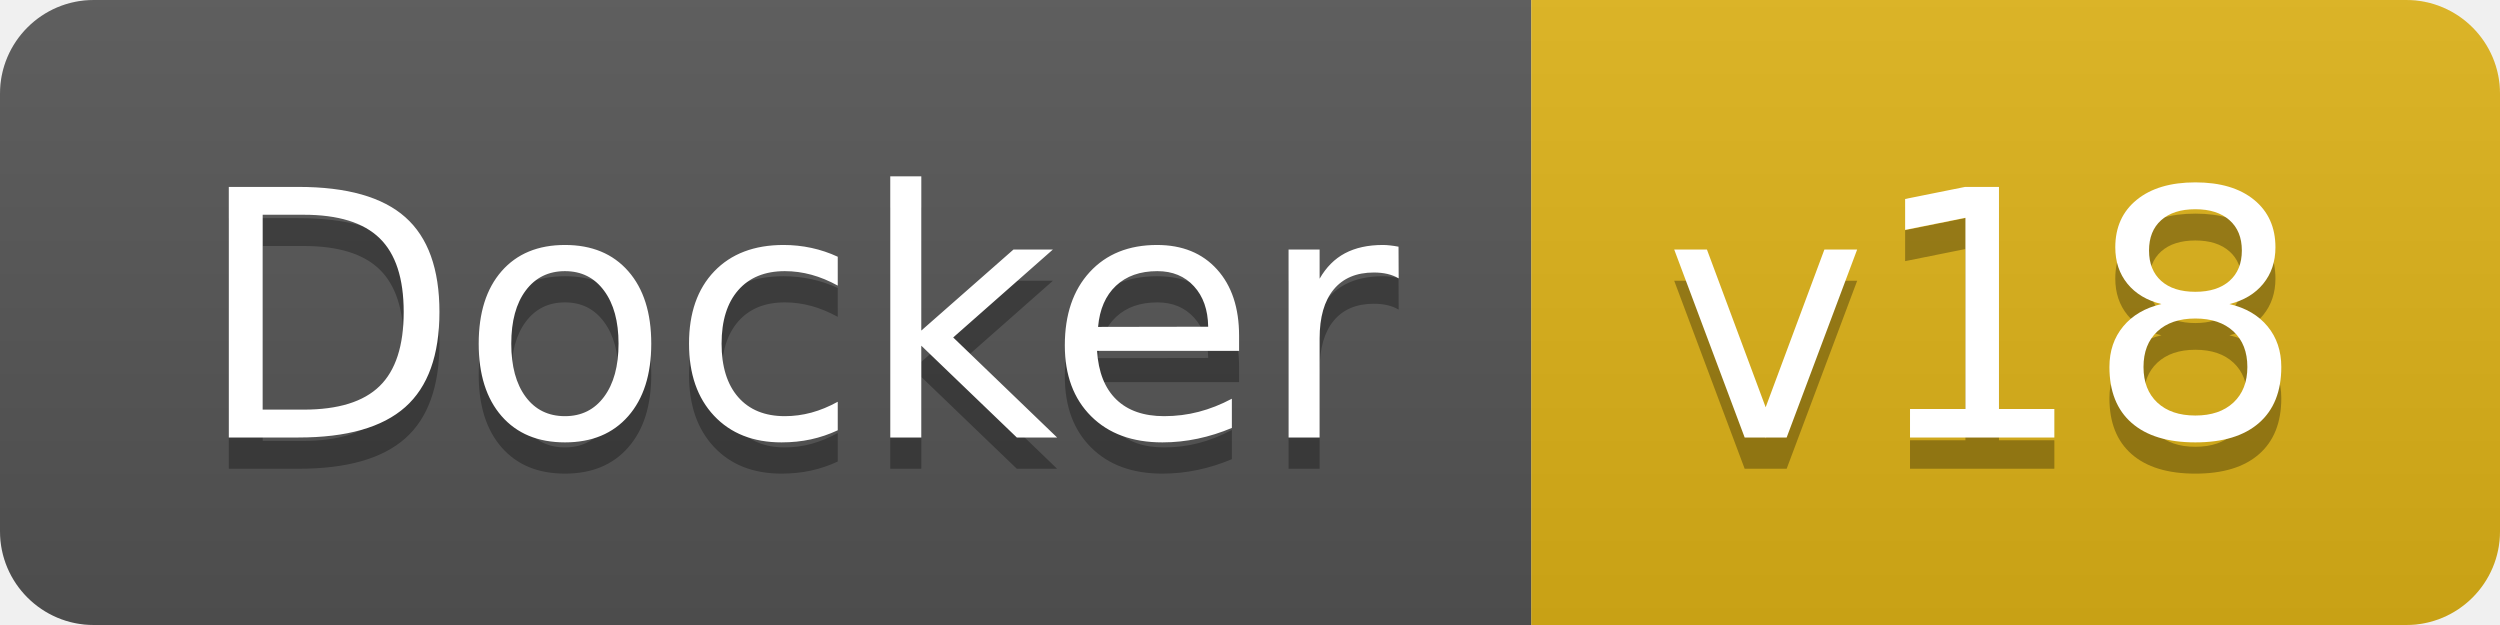
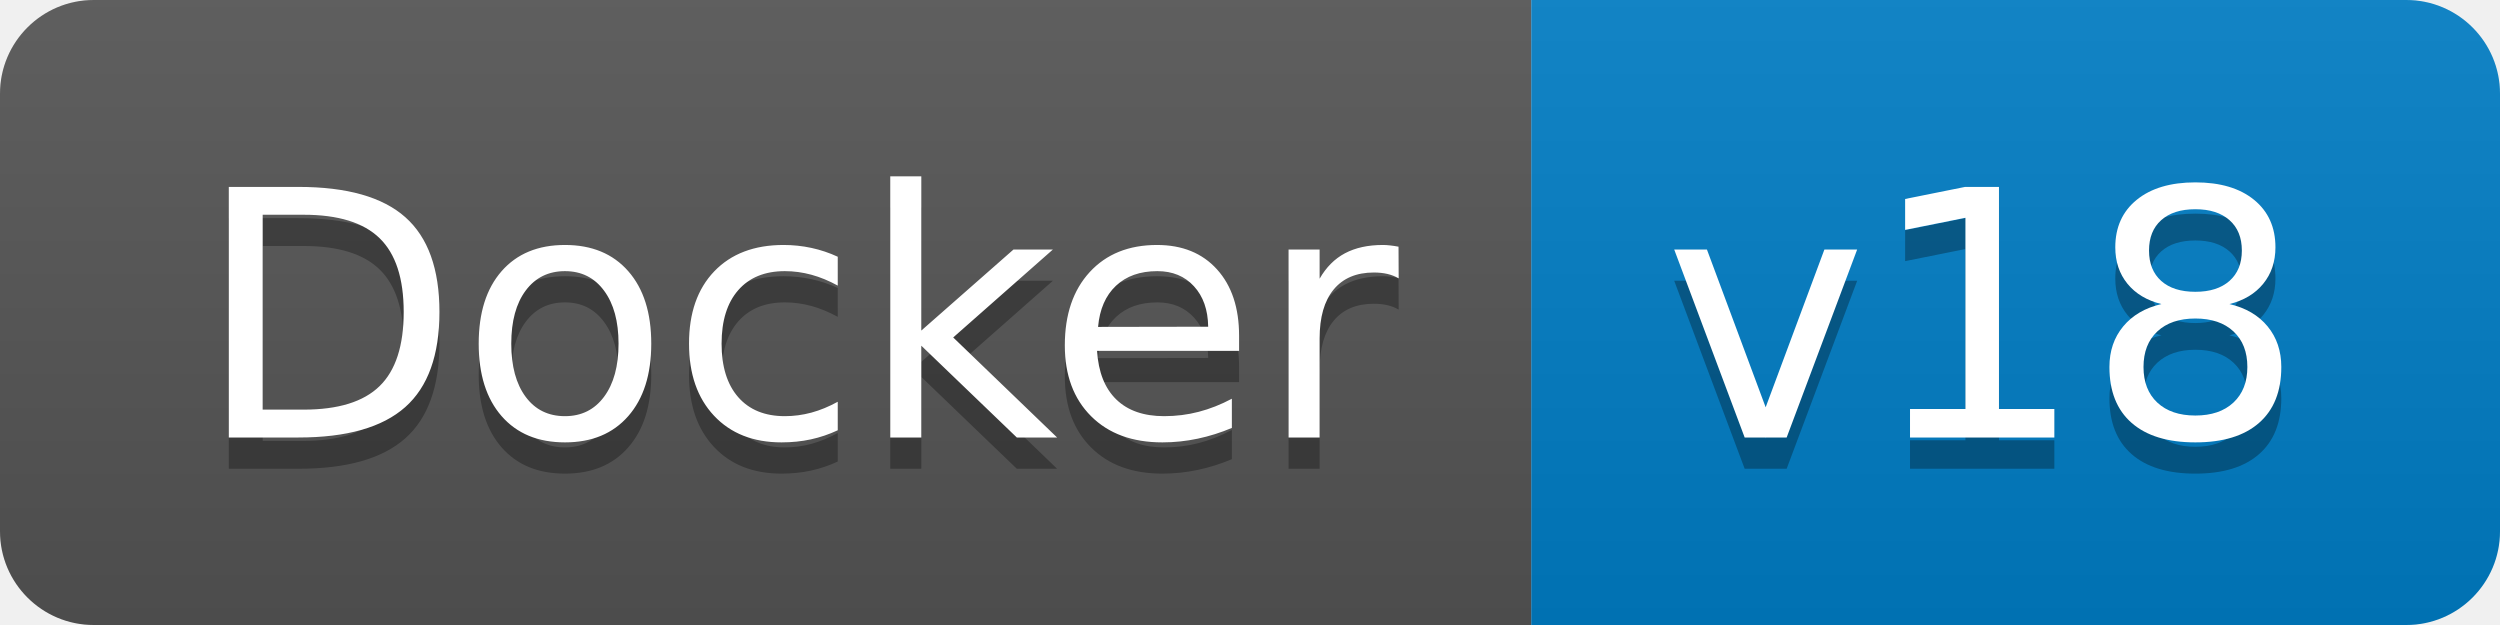
<svg xmlns="http://www.w3.org/2000/svg" width="80" height="20">
  <linearGradient id="b" x2="0" y2="100%">
    <stop offset="0" stop-color="#bbb" stop-opacity=".1" />
    <stop offset="1" stop-opacity=".1" />
  </linearGradient>
  <clipPath id="a">
    <rect width="80" height="20" rx="3" fill="#fff" />
  </clipPath>
  <g clip-path="url(#a)">
    <path fill="#555" d="M0 0h49v20H0z" />
-     <path fill="#dfb317" d="M49 0h31v20H49z" />
+     <path fill="#007ec6" d="M49 0h31v20H49z" />
    <path fill="url(#b)" d="M0 0h80v20H0z" />
  </g>
  <g fill="#fff" text-anchor="middle" font-family="DejaVu Sans,Verdana,Geneva,sans-serif" font-size="110">
    <text x="255" y="150" fill="#010101" fill-opacity=".3" transform="scale(.1)" textLength="390">Docker</text>
    <text x="255" y="140" transform="scale(.1)" textLength="390">Docker</text>
    <text x="635" y="150" fill="#010101" fill-opacity=".3" transform="scale(.1)" textLength="210">v18</text>
    <text x="635" y="140" transform="scale(.1)" textLength="210">v18</text>
  </g>
</svg>
